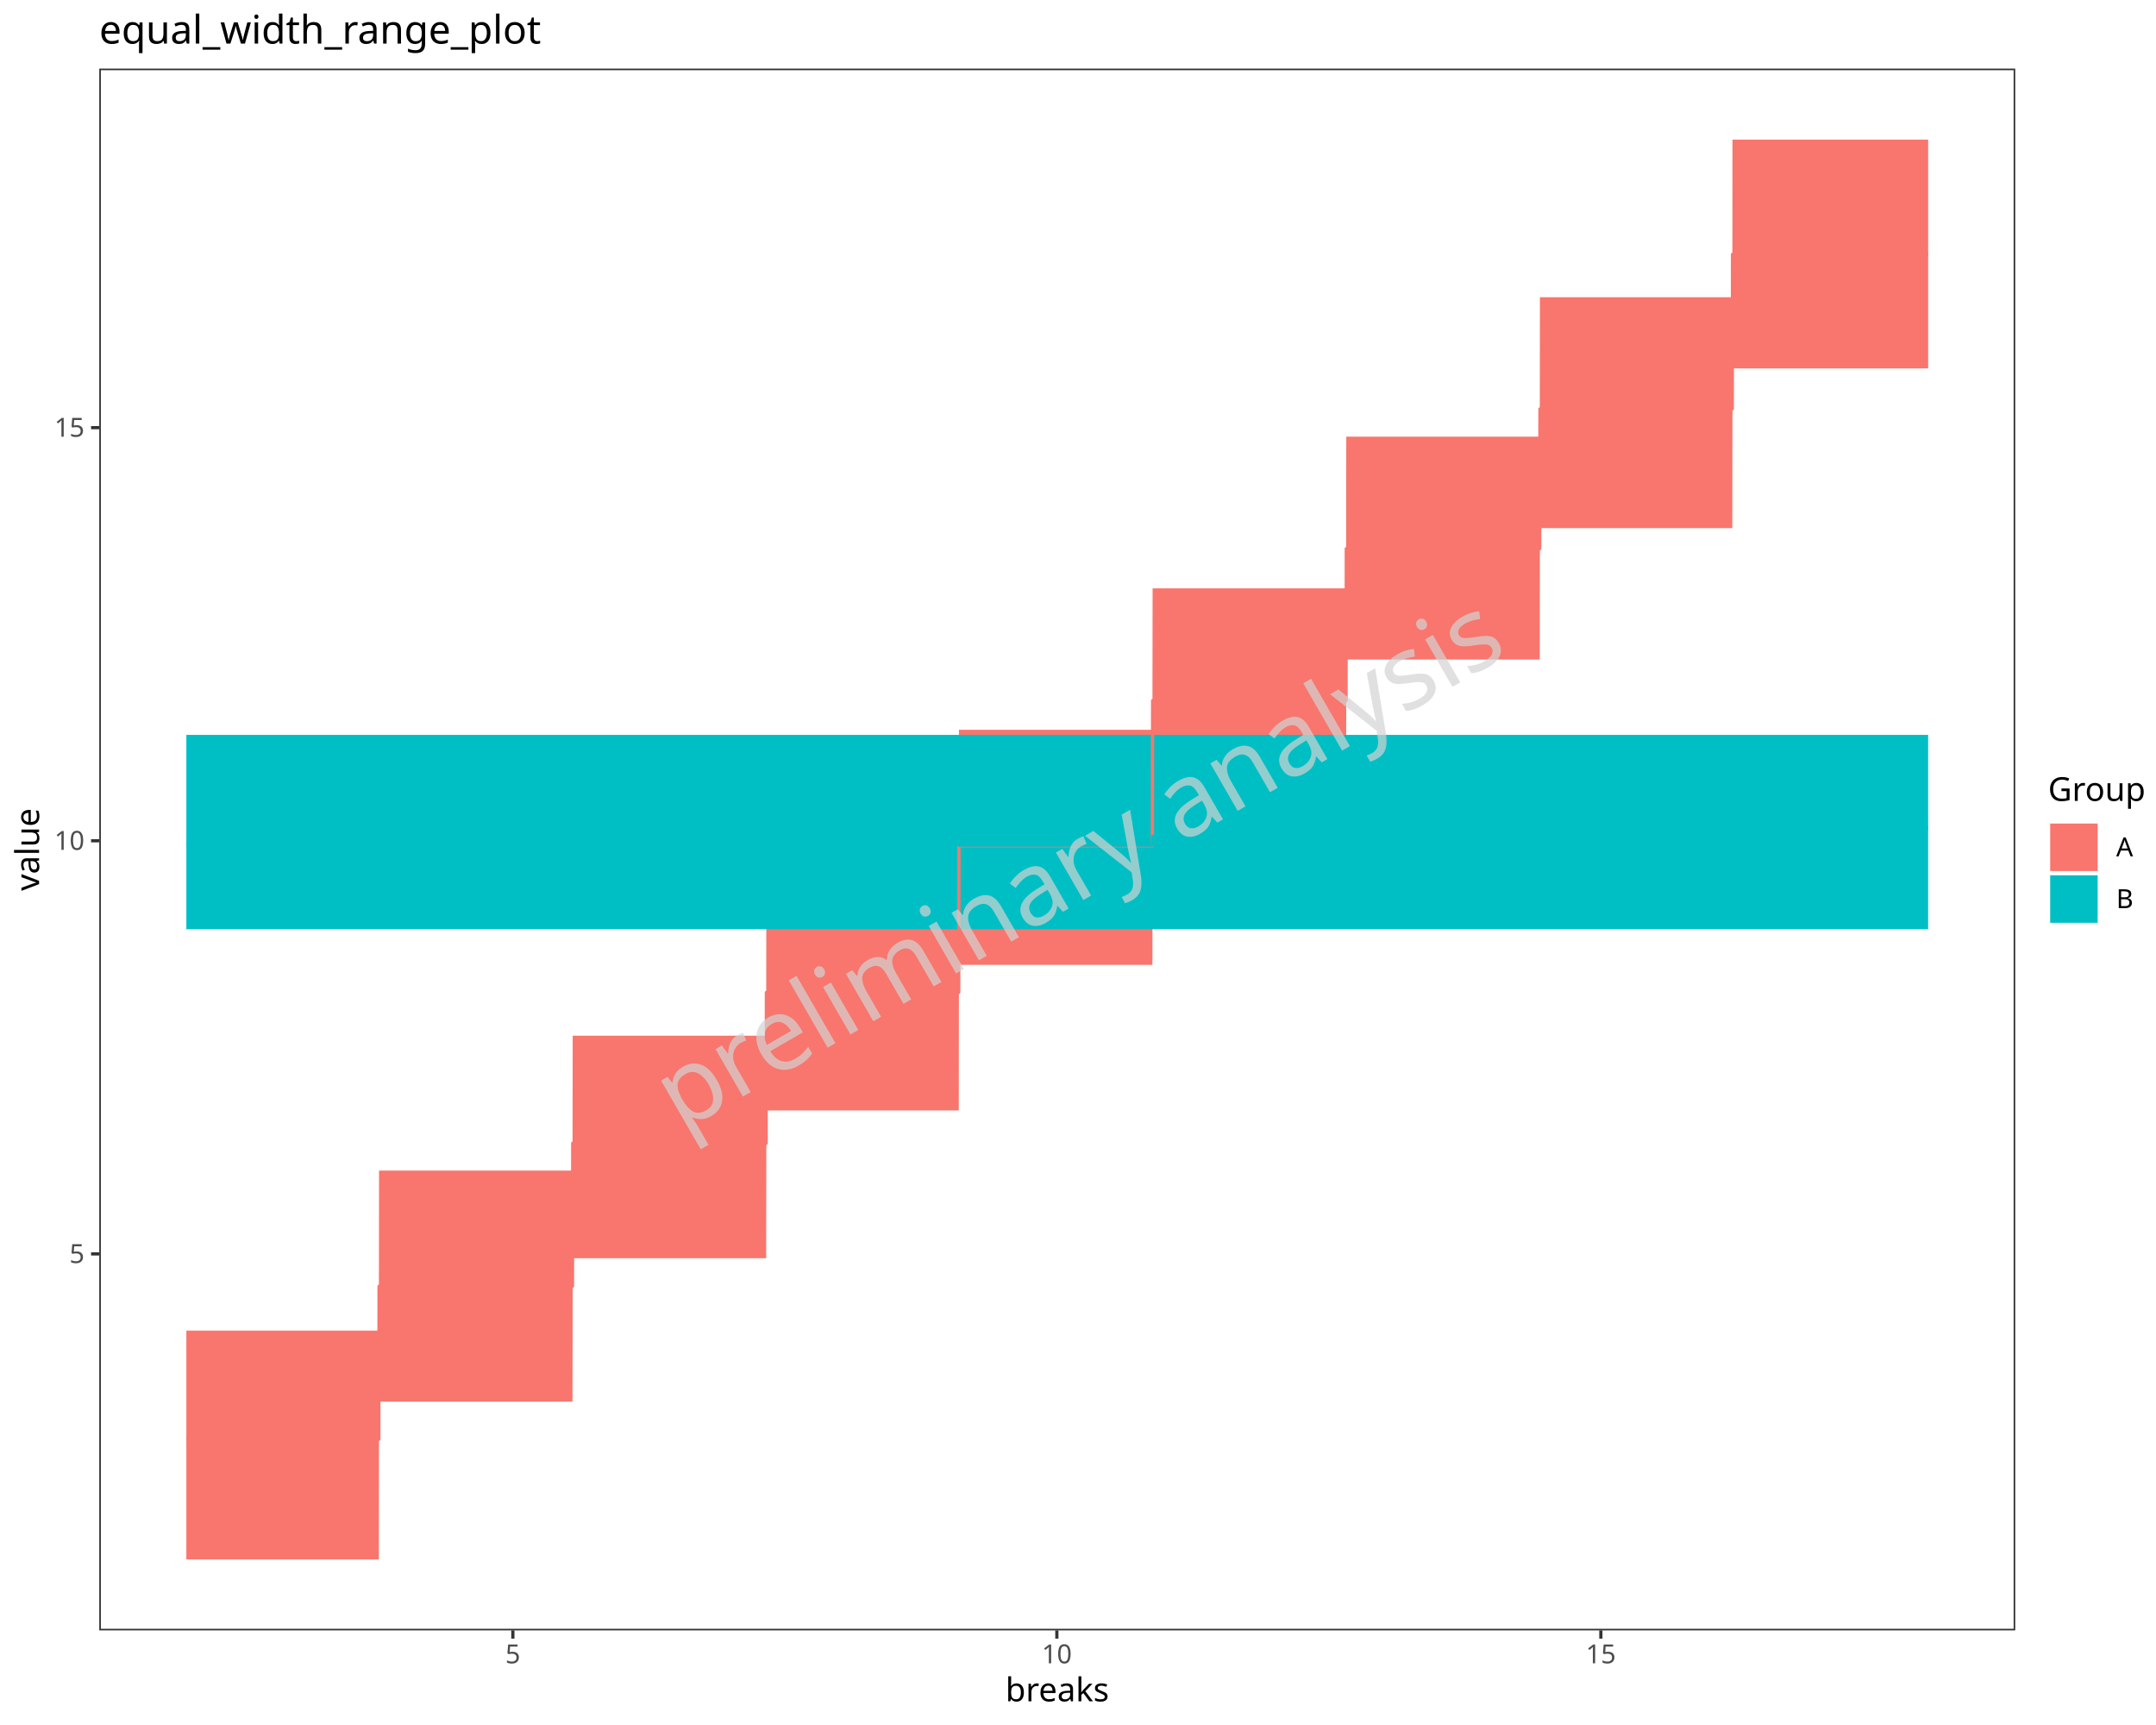
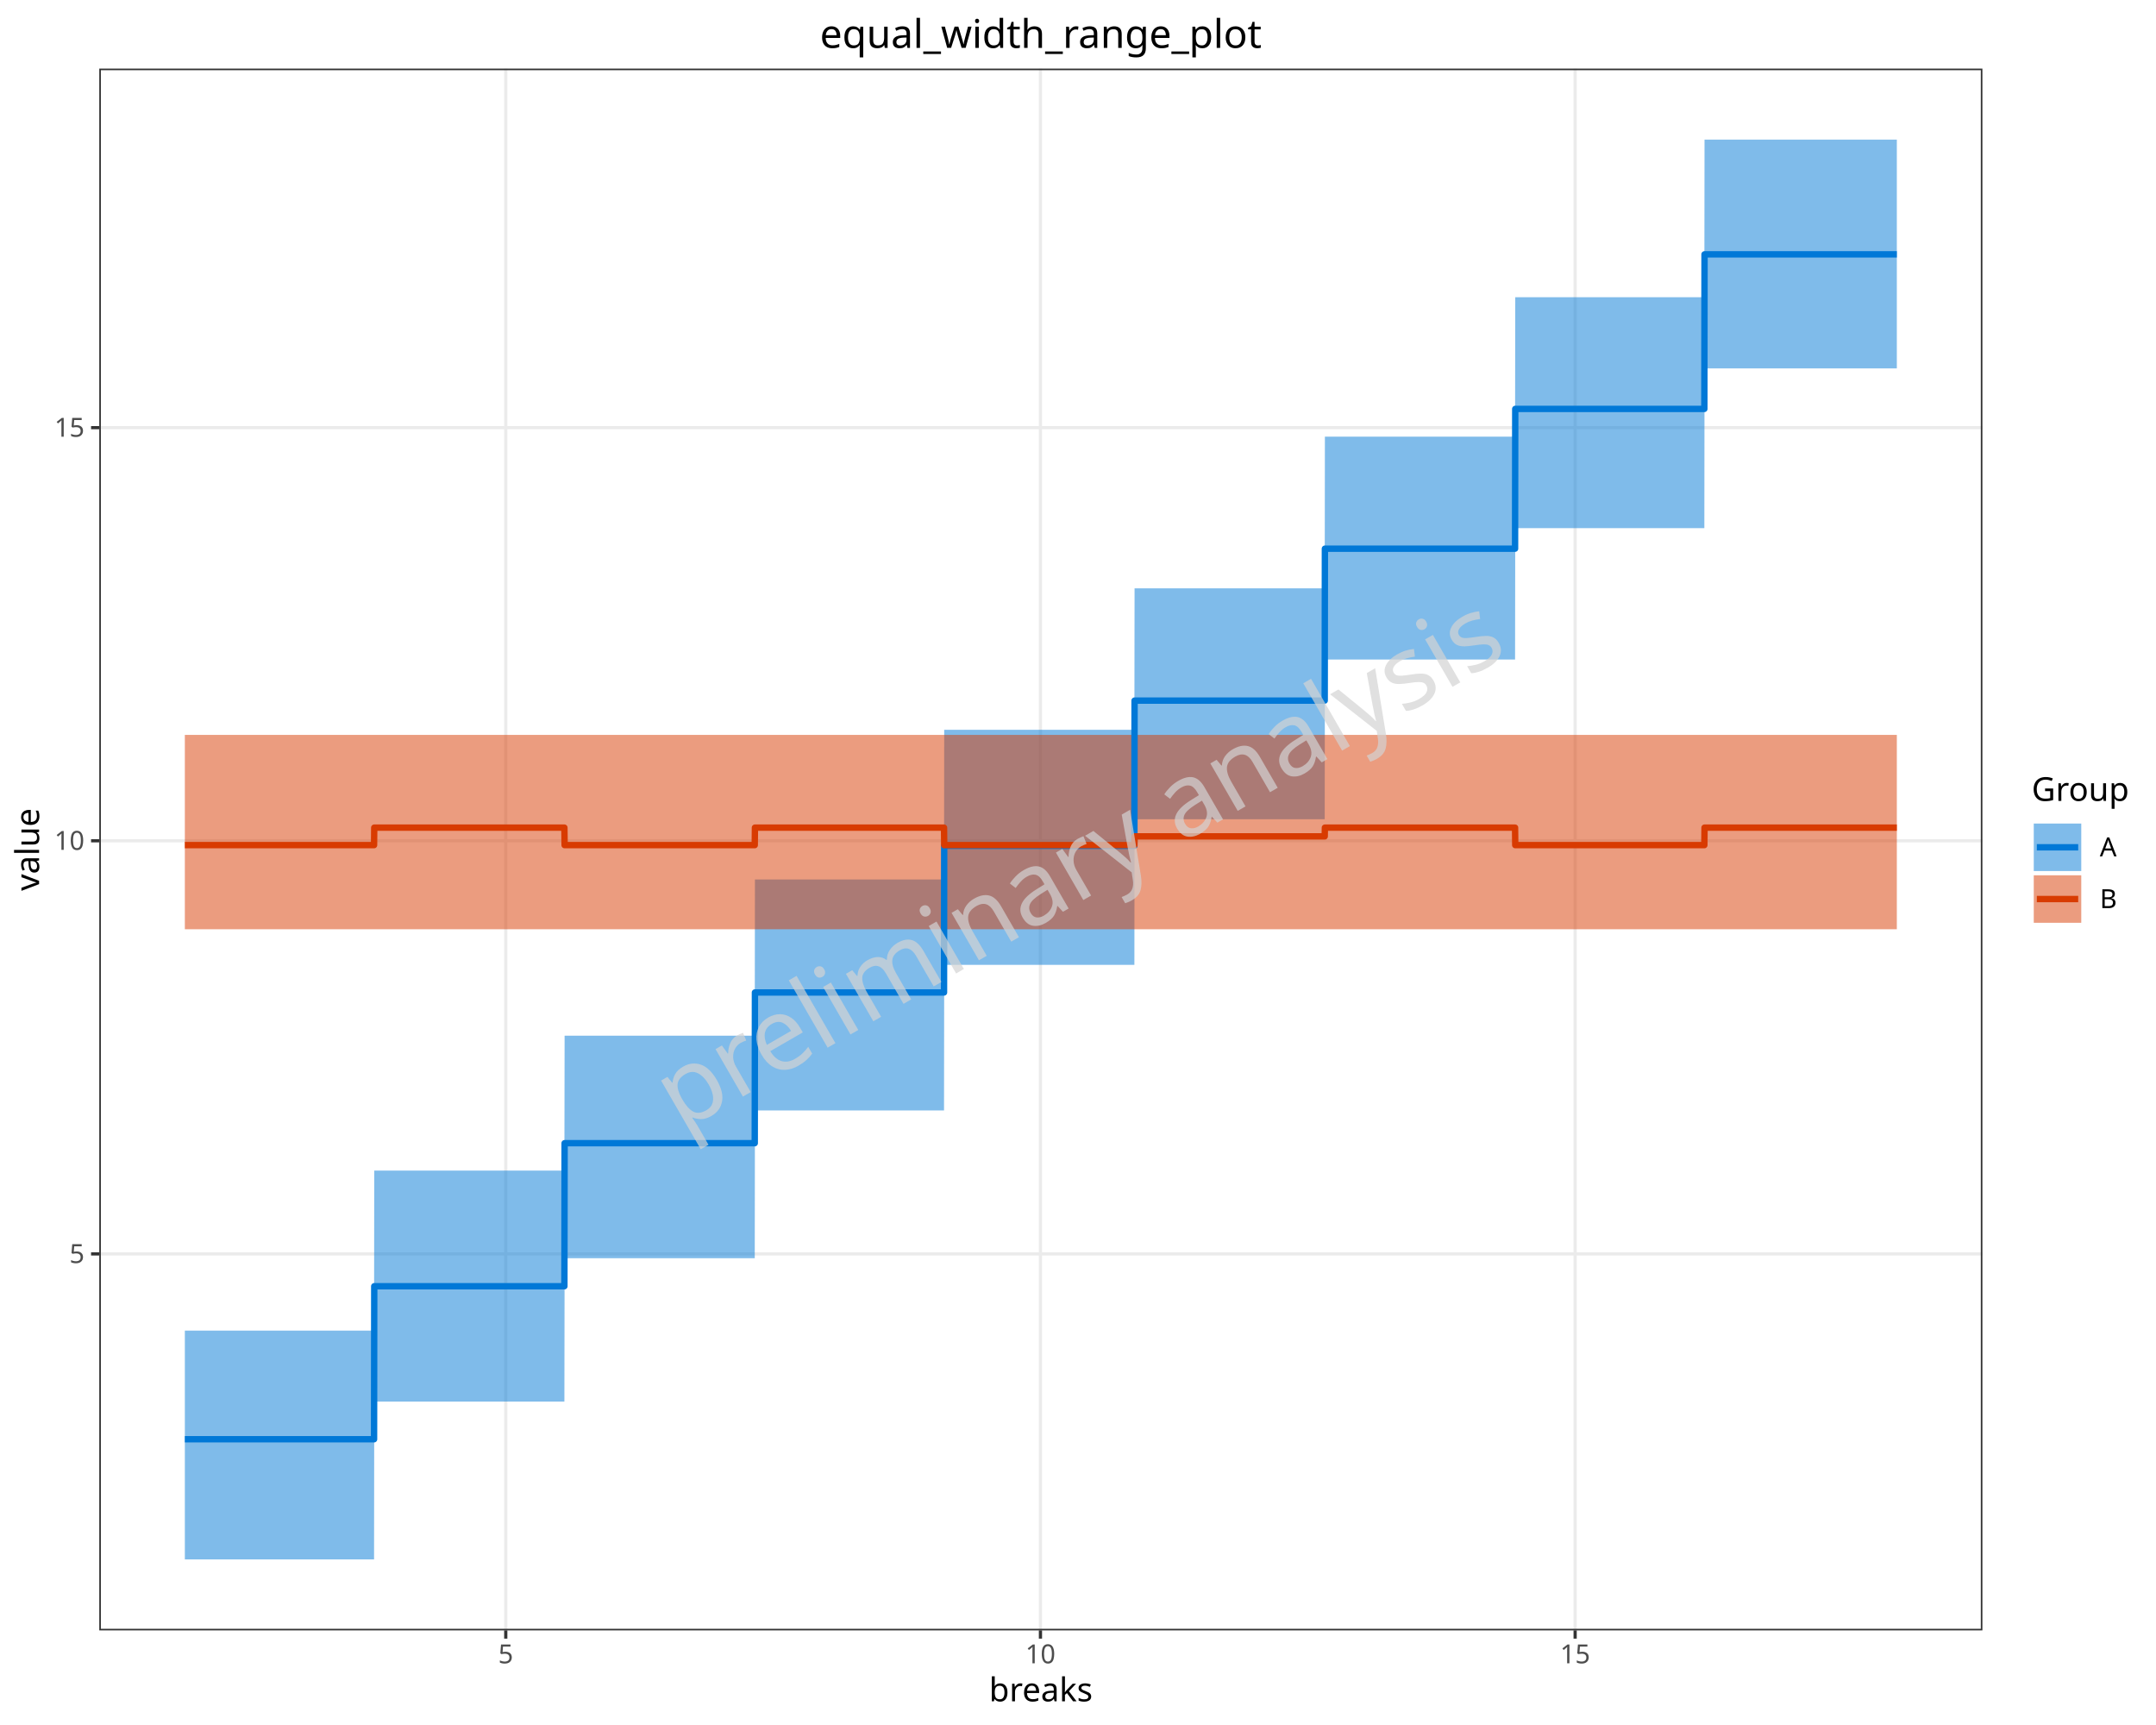
<svg xmlns="http://www.w3.org/2000/svg" class="svglite" data-engine-version="2.0" width="720.00pt" height="576.00pt" viewBox="0 0 720.00 576.00">
  <defs>
    <style type="text/css">
    .svglite line, .svglite polyline, .svglite polygon, .svglite path, .svglite rect, .svglite circle {
      fill: none;
      stroke: #000000;
      stroke-linecap: round;
      stroke-linejoin: round;
      stroke-miterlimit: 10.00;
    }
  </style>
  </defs>
  <rect width="100%" height="100%" style="stroke: none; fill: #FFFFFF;" />
  <defs>
    <clipPath id="cpMC4wMHw3MjAuMDB8MC4wMHw1NzYuMDA=">
      <rect x="0.00" y="0.00" width="720.00" height="576.00" />
    </clipPath>
  </defs>
  <g clip-path="url(#cpMC4wMHw3MjAuMDB8MC4wMHw1NzYuMDA=)">
    <rect x="0" y="0.00" width="720.00" height="576.00" style="stroke-width: 1.07; stroke: #FFFFFF; fill: #FFFFFF;" />
  </g>
  <defs>
-     <clipPath id="cpMzMuMTV8NjcyLjk5fDIyLjkwfDU0NC40Mg==">
-       <rect x="33.15" y="22.90" width="639.84" height="521.51" />
+     <clipPath id="cpMzMuMTV8NjYyLjAzfDIyLjkwfDU0NC40Mg==">
+       <rect x="33.15" y="22.90" width="628.88" height="521.51" />
    </clipPath>
  </defs>
-   <g clip-path="url(#cpMzMuMTV8NjcyLjk5fDIyLjkwfDU0NC40Mg==)">
-     <rect x="33.15" y="22.90" width="639.84" height="521.51" style="stroke-width: 1.07; stroke: none; fill: #FFFFFF;" />
-     <polygon points="62.23,444.30 126.52,444.30 126.58,390.88 191.19,390.88 191.25,345.83 255.86,345.83 255.93,293.66 320.18,293.66 320.24,243.68 384.85,243.68 384.91,196.45 449.52,196.45 449.59,145.81 514.20,145.81 514.26,99.24 578.51,99.24 578.57,46.61 643.91,46.61 643.91,123.02 578.57,123.02 578.51,176.36 514.26,176.36 514.20,220.23 449.59,220.23 449.52,273.57 384.91,273.57 384.85,322.18 320.24,322.18 320.18,370.79 255.93,370.79 255.86,420.13 191.25,420.13 191.19,468.00 126.58,468.00 126.52,520.71 62.23,520.71 " style="stroke-width: 0.00; stroke: none; stroke-linecap: butt; fill: #F8766D;" />
-     <polyline points="62.23,444.30 126.52,444.30 126.58,390.88 191.19,390.88 191.25,345.83 255.86,345.83 255.93,293.66 320.18,293.66 320.24,243.68 384.85,243.68 384.91,196.45 449.52,196.45 449.59,145.81 514.20,145.81 514.26,99.24 578.51,99.24 578.57,46.61 643.91,46.61 " style="stroke-width: 1.07; stroke: none; stroke-linecap: butt;" />
-     <polyline points="643.91,123.02 578.57,123.02 578.51,176.36 514.26,176.36 514.20,220.23 449.59,220.23 449.52,273.57 384.91,273.57 384.85,322.18 320.24,322.18 320.18,370.79 255.93,370.79 255.86,420.13 191.25,420.13 191.19,468.00 126.58,468.00 126.52,520.71 62.23,520.71 " style="stroke-width: 1.07; stroke: none; stroke-linecap: butt;" />
-     <polygon points="62.23,245.39 126.52,245.39 126.58,245.39 191.19,245.39 191.25,245.39 255.86,245.39 255.93,245.39 320.18,245.39 320.24,245.39 384.85,245.39 384.91,245.39 449.52,245.39 449.59,245.39 514.20,245.39 514.26,245.39 578.51,245.39 578.57,245.39 643.91,245.39 643.91,310.29 578.57,310.29 578.51,310.29 514.26,310.29 514.20,310.29 449.59,310.29 449.52,310.29 384.91,310.29 384.85,310.29 320.24,310.29 320.18,310.29 255.93,310.29 255.86,310.29 191.25,310.29 191.19,310.29 126.58,310.29 126.52,310.29 62.23,310.29 " style="stroke-width: 0.00; stroke: none; stroke-linecap: butt; fill: #00BFC4;" />
-     <polyline points="62.23,245.39 126.52,245.39 126.58,245.39 191.19,245.39 191.25,245.39 255.86,245.39 255.93,245.39 320.18,245.39 320.24,245.39 384.85,245.39 384.91,245.39 449.52,245.39 449.59,245.39 514.20,245.39 514.26,245.39 578.51,245.39 578.57,245.39 643.91,245.39 " style="stroke-width: 1.07; stroke: none; stroke-linecap: butt;" />
-     <polyline points="643.91,310.29 578.57,310.29 578.51,310.29 514.26,310.29 514.20,310.29 449.59,310.29 449.52,310.29 384.91,310.29 384.85,310.29 320.24,310.29 320.18,310.29 255.93,310.29 255.86,310.29 191.25,310.29 191.19,310.29 126.58,310.29 126.52,310.29 62.23,310.29 " style="stroke-width: 1.07; stroke: none; stroke-linecap: butt;" />
-     <polyline points="62.23,480.59 126.52,480.59 126.58,429.49 191.19,429.49 191.25,381.73 255.86,381.73 255.93,331.40 320.18,331.40 320.24,282.43 384.85,282.43 384.91,233.94 449.52,233.94 449.59,183.21 514.20,183.21 514.26,136.54 578.51,136.54 578.57,84.93 643.91,84.93 " style="stroke-width: 1.07; stroke: #F8766D; stroke-linecap: butt;" />
-     <polyline points="62.23,282.20 126.52,282.20 126.58,276.36 191.19,276.36 191.25,282.20 255.86,282.20 255.93,276.36 320.18,276.36 320.24,282.20 384.85,282.20 384.91,279.28 449.52,279.28 449.59,276.36 514.20,276.36 514.26,282.20 578.51,282.20 578.57,276.36 643.91,276.36 " style="stroke-width: 1.07; stroke: #00BFC4; stroke-linecap: butt;" />
-     <rect x="33.15" y="22.90" width="639.84" height="521.51" style="stroke-width: 1.07; stroke: #333333;" />
+   <g clip-path="url(#cpMzMuMTV8NjYyLjAzfDIyLjkwfDU0NC40Mg==)">
+     <rect x="33.15" y="22.90" width="628.88" height="521.51" style="stroke-width: 1.07; stroke: none; fill: #FFFFFF;" />
+     <polyline points="33.15,418.70 662.03,418.70 " style="stroke-width: 1.07; stroke: #EBEBEB; stroke-linecap: butt;" />
+     <polyline points="33.15,280.75 662.03,280.75 " style="stroke-width: 1.07; stroke: #EBEBEB; stroke-linecap: butt;" />
+     <polyline points="33.15,142.80 662.03,142.80 " style="stroke-width: 1.07; stroke: #EBEBEB; stroke-linecap: butt;" />
+     <polyline points="168.90,544.42 168.90,22.90 " style="stroke-width: 1.07; stroke: #EBEBEB; stroke-linecap: butt;" />
+     <polyline points="347.46,544.42 347.46,22.90 " style="stroke-width: 1.07; stroke: #EBEBEB; stroke-linecap: butt;" />
+     <polyline points="526.02,544.42 526.02,22.90 " style="stroke-width: 1.07; stroke: #EBEBEB; stroke-linecap: butt;" />
+     <polygon points="61.73,444.30 124.92,444.30 124.98,390.88 188.48,390.88 188.55,345.83 252.05,345.83 252.11,293.66 315.26,293.66 315.32,243.68 378.83,243.68 378.89,196.45 442.39,196.45 442.45,145.81 505.96,145.81 506.02,99.24 569.17,99.24 569.23,46.61 633.45,46.61 633.45,123.02 569.23,123.02 569.17,176.36 506.02,176.36 505.96,220.23 442.45,220.23 442.39,273.57 378.89,273.57 378.83,322.18 315.32,322.18 315.26,370.79 252.11,370.79 252.05,420.13 188.55,420.13 188.48,468.00 124.98,468.00 124.92,520.71 61.73,520.71 " style="stroke-width: 0.00; stroke: none; stroke-linecap: butt; fill: #0078D7; fill-opacity: 0.50;" />
+     <polyline points="61.73,444.30 124.92,444.30 124.98,390.88 188.48,390.88 188.55,345.83 252.05,345.83 252.11,293.66 315.26,293.66 315.32,243.68 378.83,243.68 378.89,196.45 442.39,196.45 442.45,145.81 505.96,145.81 506.02,99.24 569.17,99.24 569.23,46.61 633.45,46.61 " style="stroke-width: 1.07; stroke: none; stroke-linecap: butt;" />
+     <polyline points="633.45,123.02 569.23,123.02 569.17,176.36 506.02,176.36 505.96,220.23 442.45,220.23 442.39,273.57 378.89,273.57 378.83,322.18 315.32,322.18 315.26,370.79 252.11,370.79 252.05,420.13 188.55,420.13 188.48,468.00 124.98,468.00 124.92,520.71 61.73,520.71 " style="stroke-width: 1.07; stroke: none; stroke-linecap: butt;" />
+     <polygon points="61.73,245.39 124.92,245.39 124.98,245.39 188.48,245.39 188.55,245.39 252.05,245.39 252.11,245.39 315.26,245.39 315.32,245.39 378.83,245.39 378.89,245.39 442.39,245.39 442.45,245.39 505.96,245.39 506.02,245.39 569.17,245.39 569.23,245.39 633.45,245.39 633.45,310.29 569.23,310.29 569.17,310.29 506.02,310.29 505.96,310.29 442.45,310.29 442.39,310.29 378.89,310.29 378.83,310.29 315.32,310.29 315.26,310.29 252.11,310.29 252.05,310.29 188.55,310.29 188.48,310.29 124.98,310.29 124.92,310.29 61.73,310.29 " style="stroke-width: 0.00; stroke: none; stroke-linecap: butt; fill: #D83B01; fill-opacity: 0.50;" />
+     <polyline points="61.73,245.39 124.92,245.39 124.98,245.39 188.48,245.39 188.55,245.39 252.05,245.39 252.11,245.39 315.26,245.39 315.32,245.39 378.83,245.39 378.89,245.39 442.39,245.39 442.45,245.39 505.96,245.39 506.02,245.39 569.17,245.39 569.23,245.39 633.45,245.39 " style="stroke-width: 1.07; stroke: none; stroke-linecap: butt;" />
+     <polyline points="633.45,310.29 569.23,310.29 569.17,310.29 506.02,310.29 505.96,310.29 442.45,310.29 442.39,310.29 378.89,310.29 378.83,310.29 315.32,310.29 315.26,310.29 252.11,310.29 252.05,310.29 188.55,310.29 188.48,310.29 124.98,310.29 124.92,310.29 61.73,310.29 " style="stroke-width: 1.07; stroke: none; stroke-linecap: butt;" />
+     <polyline points="61.73,480.59 124.92,480.59 124.98,429.49 188.48,429.49 188.55,381.73 252.05,381.73 252.11,331.40 315.26,331.40 315.32,282.43 378.83,282.43 378.89,233.94 442.39,233.94 442.45,183.21 505.96,183.21 506.02,136.54 569.17,136.54 569.23,84.93 633.45,84.93 " style="stroke-width: 2.13; stroke: #0078D7; stroke-linecap: butt;" />
+     <polyline points="61.73,282.20 124.92,282.20 124.98,276.36 188.48,276.36 188.55,282.20 252.05,282.20 252.11,276.36 315.26,276.36 315.32,282.20 378.83,282.20 378.89,279.28 442.39,279.28 442.45,276.36 505.96,276.36 506.02,282.20 569.17,282.20 569.23,276.36 633.45,276.36 " style="stroke-width: 2.13; stroke: #D83B01; stroke-linecap: butt;" />
+     <rect x="33.15" y="22.90" width="628.88" height="521.51" style="stroke-width: 1.07; stroke: #333333;" />
  </g>
  <g clip-path="url(#cpMC4wMHw3MjAuMDB8MC4wMHw1NzYuMDA=)">
    <text x="28.22" y="421.73" text-anchor="end" style="font-size: 8.80px; fill: #4D4D4D; font-family: sans;" textLength="4.89px" lengthAdjust="spacingAndGlyphs">5</text>
    <text x="28.22" y="283.78" text-anchor="end" style="font-size: 8.80px; fill: #4D4D4D; font-family: sans;" textLength="9.79px" lengthAdjust="spacingAndGlyphs">10</text>
    <text x="28.22" y="145.83" text-anchor="end" style="font-size: 8.80px; fill: #4D4D4D; font-family: sans;" textLength="9.79px" lengthAdjust="spacingAndGlyphs">15</text>
    <polyline points="30.41,418.70 33.15,418.70 " style="stroke-width: 1.07; stroke: #333333; stroke-linecap: butt;" />
    <polyline points="30.41,280.75 33.15,280.75 " style="stroke-width: 1.07; stroke: #333333; stroke-linecap: butt;" />
    <polyline points="30.41,142.80 33.15,142.80 " style="stroke-width: 1.07; stroke: #333333; stroke-linecap: butt;" />
-     <polyline points="171.27,547.16 171.27,544.42 " style="stroke-width: 1.07; stroke: #333333; stroke-linecap: butt;" />
-     <polyline points="352.94,547.16 352.94,544.42 " style="stroke-width: 1.07; stroke: #333333; stroke-linecap: butt;" />
-     <polyline points="534.61,547.16 534.61,544.42 " style="stroke-width: 1.07; stroke: #333333; stroke-linecap: butt;" />
-     <text x="171.27" y="555.40" text-anchor="middle" style="font-size: 8.80px; fill: #4D4D4D; font-family: sans;" textLength="4.89px" lengthAdjust="spacingAndGlyphs">5</text>
-     <text x="352.94" y="555.40" text-anchor="middle" style="font-size: 8.80px; fill: #4D4D4D; font-family: sans;" textLength="9.79px" lengthAdjust="spacingAndGlyphs">10</text>
-     <text x="534.61" y="555.40" text-anchor="middle" style="font-size: 8.80px; fill: #4D4D4D; font-family: sans;" textLength="9.79px" lengthAdjust="spacingAndGlyphs">15</text>
-     <text x="353.07" y="568.10" text-anchor="middle" style="font-size: 11.00px; font-family: sans;" textLength="33.03px" lengthAdjust="spacingAndGlyphs">breaks</text>
+     <polyline points="168.90,547.16 168.90,544.42 " style="stroke-width: 1.07; stroke: #333333; stroke-linecap: butt;" />
+     <polyline points="347.46,547.16 347.46,544.42 " style="stroke-width: 1.07; stroke: #333333; stroke-linecap: butt;" />
+     <polyline points="526.02,547.16 526.02,544.42 " style="stroke-width: 1.07; stroke: #333333; stroke-linecap: butt;" />
+     <text x="168.90" y="555.40" text-anchor="middle" style="font-size: 8.80px; fill: #4D4D4D; font-family: sans;" textLength="4.89px" lengthAdjust="spacingAndGlyphs">5</text>
+     <text x="347.46" y="555.40" text-anchor="middle" style="font-size: 8.80px; fill: #4D4D4D; font-family: sans;" textLength="9.79px" lengthAdjust="spacingAndGlyphs">10</text>
+     <text x="526.02" y="555.40" text-anchor="middle" style="font-size: 8.80px; fill: #4D4D4D; font-family: sans;" textLength="9.79px" lengthAdjust="spacingAndGlyphs">15</text>
+     <text x="347.59" y="568.10" text-anchor="middle" style="font-size: 11.00px; font-family: sans;" textLength="33.03px" lengthAdjust="spacingAndGlyphs">breaks</text>
    <text transform="translate(13.05,283.66) rotate(-90)" text-anchor="middle" style="font-size: 11.00px; font-family: sans;" textLength="26.30px" lengthAdjust="spacingAndGlyphs">value</text>
-     <rect x="683.95" y="258.48" width="30.57" height="50.36" style="stroke-width: 1.07; stroke: none; fill: #FFFFFF;" />
-     <text x="683.95" y="267.43" style="font-size: 11.00px; font-family: sans;" textLength="30.58px" lengthAdjust="spacingAndGlyphs">Group</text>
-     <rect x="683.95" y="274.28" width="17.28" height="17.28" style="stroke-width: 1.07; stroke: none; fill: #FFFFFF;" />
-     <rect x="684.66" y="274.99" width="15.86" height="15.86" style="stroke-width: 1.07; stroke: none; stroke-linecap: butt; stroke-linejoin: miter; fill: #F8766D;" />
-     <line x1="685.68" y1="282.92" x2="699.50" y2="282.92" style="stroke-width: 1.07; stroke: #F8766D; stroke-linecap: butt;" />
-     <rect x="683.95" y="291.56" width="17.28" height="17.28" style="stroke-width: 1.07; stroke: none; fill: #FFFFFF;" />
-     <rect x="684.66" y="292.27" width="15.86" height="15.86" style="stroke-width: 1.07; stroke: none; stroke-linecap: butt; stroke-linejoin: miter; fill: #00BFC4;" />
-     <line x1="685.68" y1="300.20" x2="699.50" y2="300.20" style="stroke-width: 1.07; stroke: #00BFC4; stroke-linecap: butt;" />
-     <text x="706.71" y="285.95" style="font-size: 8.80px; font-family: sans;" textLength="5.87px" lengthAdjust="spacingAndGlyphs">A</text>
-     <text x="706.71" y="303.23" style="font-size: 8.80px; font-family: sans;" textLength="5.87px" lengthAdjust="spacingAndGlyphs">B</text>
-     <text x="33.15" y="14.56" style="font-size: 13.20px; font-family: sans;" textLength="140.18px" lengthAdjust="spacingAndGlyphs">equal_width_range_plot</text>
+     <rect x="672.99" y="253.00" width="41.53" height="61.32" style="stroke-width: 1.07; stroke: none; fill: #FFFFFF;" />
+     <text x="678.47" y="267.43" style="font-size: 11.00px; font-family: sans;" textLength="30.58px" lengthAdjust="spacingAndGlyphs">Group</text>
+     <rect x="678.47" y="274.28" width="17.28" height="17.28" style="stroke-width: 1.07; stroke: none; fill: #FFFFFF;" />
+     <rect x="679.18" y="274.99" width="15.86" height="15.86" style="stroke-width: 1.07; stroke: none; stroke-linecap: butt; stroke-linejoin: miter; fill: #0078D7; fill-opacity: 0.50;" />
+     <line x1="680.20" y1="282.92" x2="694.02" y2="282.92" style="stroke-width: 2.13; stroke: #0078D7; stroke-linecap: butt;" />
+     <rect x="678.47" y="291.56" width="17.28" height="17.28" style="stroke-width: 1.07; stroke: none; fill: #FFFFFF;" />
+     <rect x="679.18" y="292.27" width="15.86" height="15.86" style="stroke-width: 1.07; stroke: none; stroke-linecap: butt; stroke-linejoin: miter; fill: #D83B01; fill-opacity: 0.50;" />
+     <line x1="680.20" y1="300.20" x2="694.02" y2="300.20" style="stroke-width: 2.13; stroke: #D83B01; stroke-linecap: butt;" />
+     <text x="701.23" y="285.95" style="font-size: 8.80px; font-family: sans;" textLength="5.87px" lengthAdjust="spacingAndGlyphs">A</text>
+     <text x="701.23" y="303.23" style="font-size: 8.80px; font-family: sans;" textLength="5.87px" lengthAdjust="spacingAndGlyphs">B</text>
+     <text x="347.59" y="15.99" text-anchor="middle" style="font-size: 13.20px; font-family: sans;" textLength="140.18px" lengthAdjust="spacingAndGlyphs">equal_width_range_plot</text>
    <text transform="translate(365.87,298.17) rotate(-30)" text-anchor="middle" style="font-size: 34.14px; fill: #D3D3D3; fill-opacity: 0.70; font-family: sans;" textLength="299.85px" lengthAdjust="spacingAndGlyphs">preliminary analysis</text>
  </g>
</svg>
